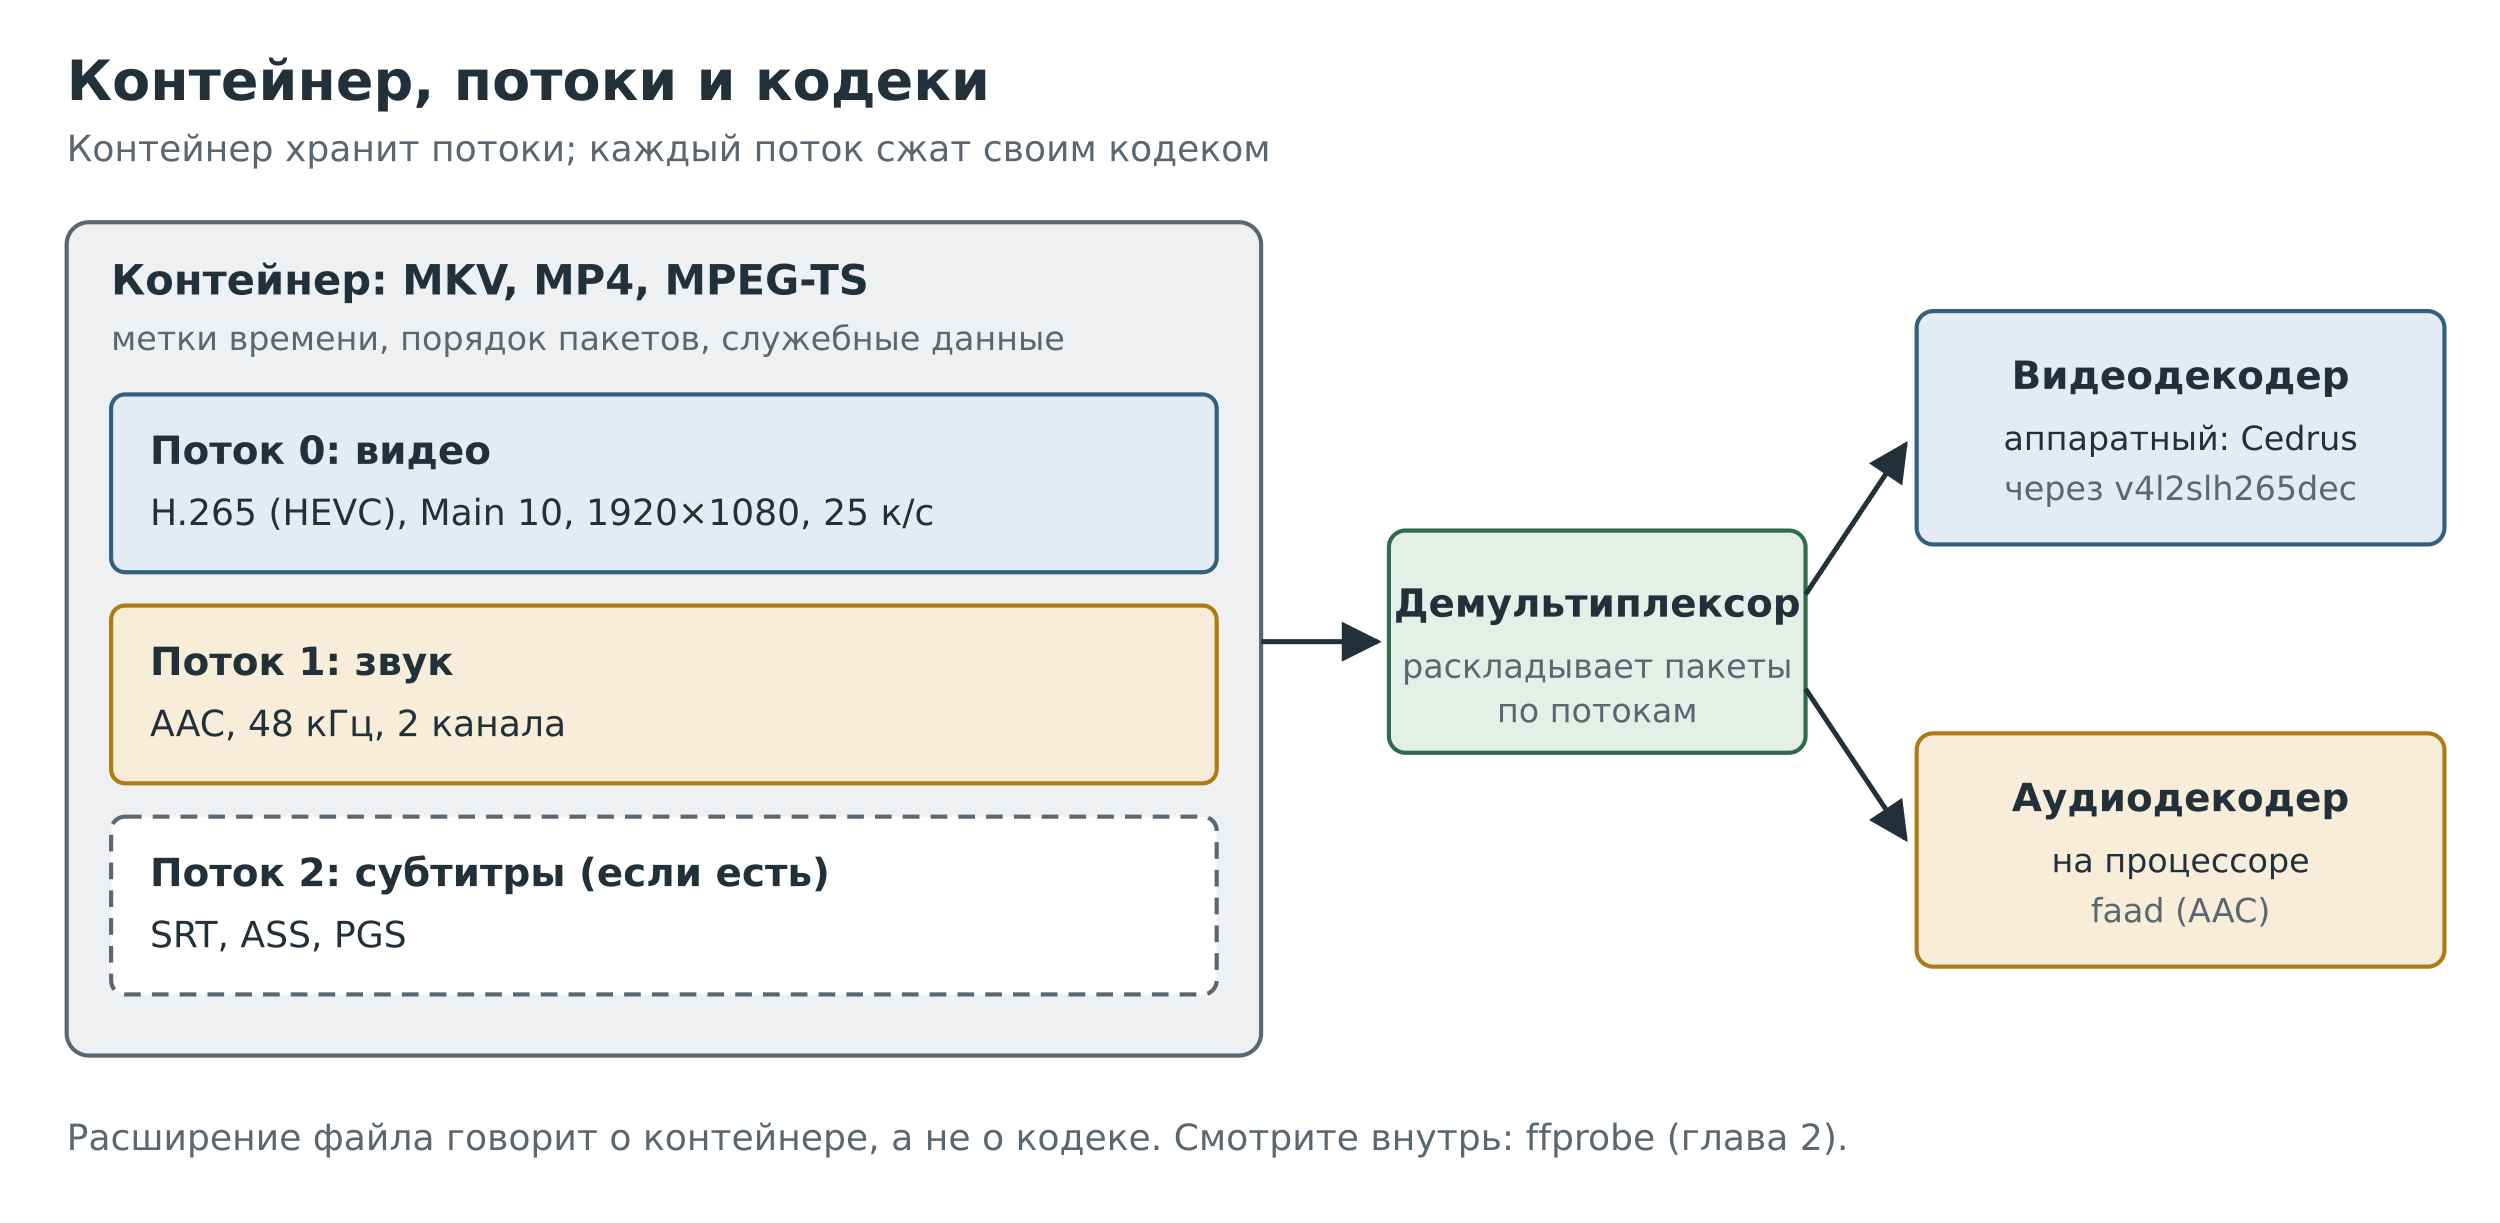
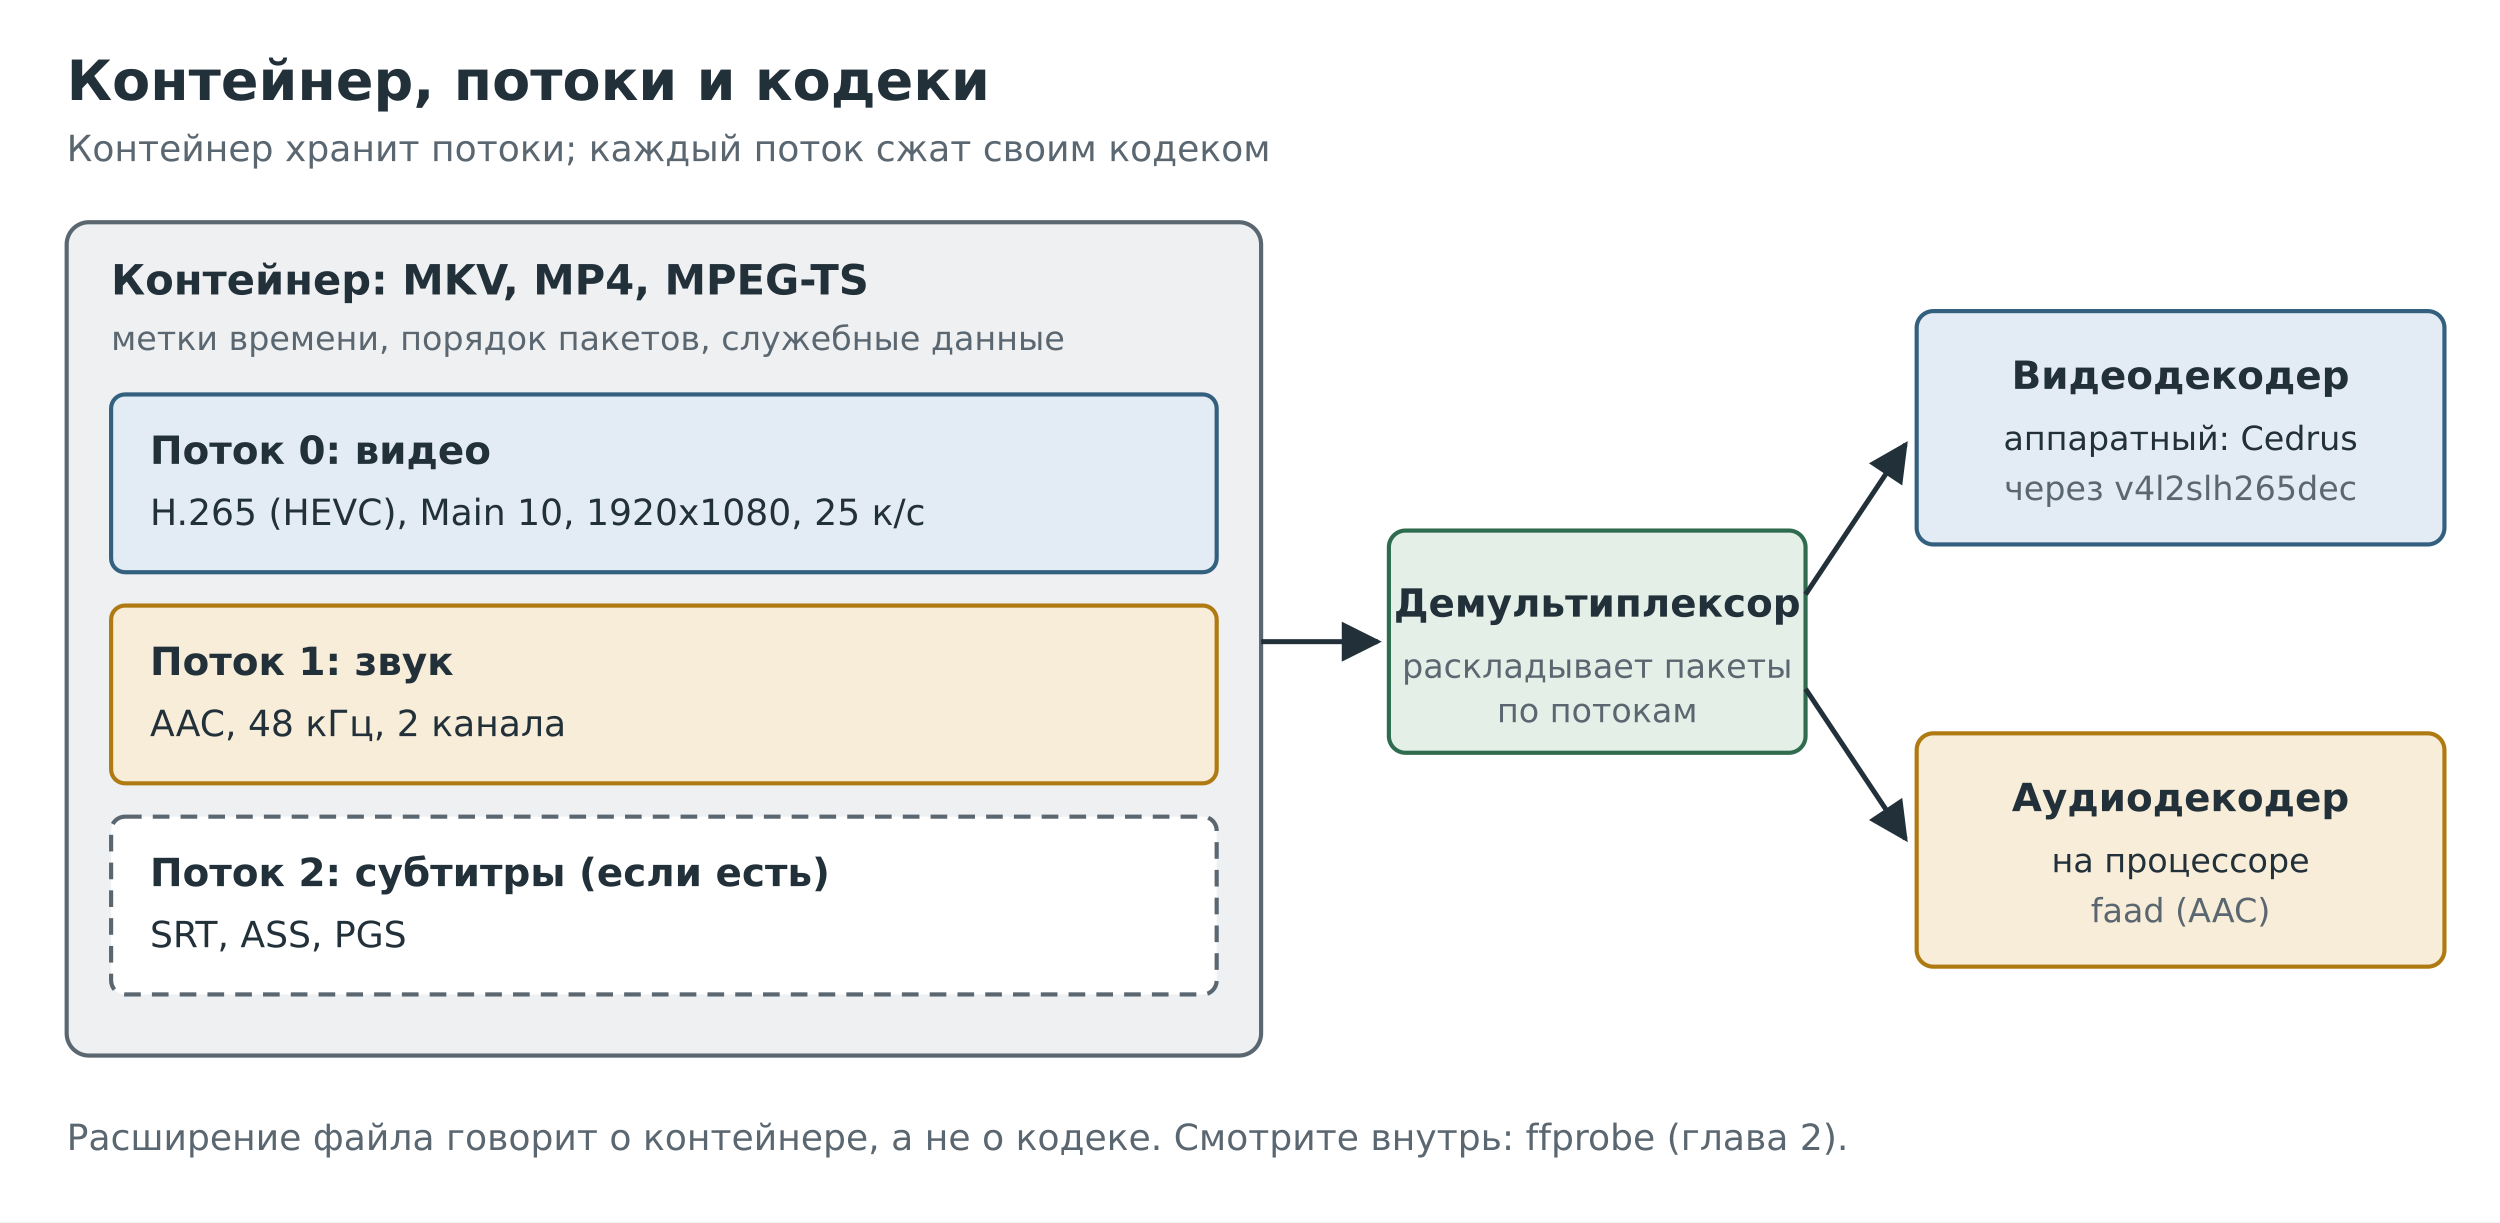
<svg xmlns="http://www.w3.org/2000/svg" viewBox="0 0 900 440" width="900" height="440" font-family="DejaVu Sans, Liberation Sans, Arial, sans-serif">
  <defs>
    <marker id="arr" viewBox="0 0 10 10" refX="9" refY="5" markerWidth="8" markerHeight="8" orient="auto-start-reverse">
      <path d="M0,0 L10,5 L0,10 z" fill="#22303A" />
    </marker>
  </defs>
  <rect width="900" height="440" fill="#FFFFFF" />
  <text x="24" y="36" font-size="20" font-weight="700" fill="#22303A">Контейнер, потоки и кодеки</text>
  <text x="24" y="58" font-size="13" fill="#5B6770">Контейнер хранит потоки; каждый поток сжат своим кодеком</text>
  <rect x="24" y="80" width="430" height="300" rx="8" fill="#EEF0F2" stroke="#5B6770" stroke-width="1.5" />
  <text x="40" y="106" font-size="15" font-weight="700" fill="#22303A">Контейнер: MKV, MP4, MPEG-TS</text>
  <text x="40" y="126" font-size="12" fill="#5B6770">метки времени, порядок пакетов, служебные данные</text>
  <rect x="40" y="142" width="398" height="64" rx="5" fill="#E3ECF4" stroke="#34607F" stroke-width="1.5" />
  <text x="54" y="167" font-size="14" font-weight="700" fill="#22303A">Поток 0: видео</text>
-   <text x="54" y="189" font-size="13" fill="#22303A">H.265 (HEVC), Main 10, 1920×1080, 25 к/с</text>
+   <text x="54" y="189" font-size="13" fill="#22303A">H.265 (HEVC), Main 10, 1920x1080, 25 к/с</text>
  <rect x="40" y="218" width="398" height="64" rx="5" fill="#F7EDD8" stroke="#B07A12" stroke-width="1.5" />
  <text x="54" y="243" font-size="14" font-weight="700" fill="#22303A">Поток 1: звук</text>
  <text x="54" y="265" font-size="13" fill="#22303A">AAC, 48 кГц, 2 канала</text>
  <rect x="40" y="294" width="398" height="64" rx="5" fill="#FFFFFF" stroke="#5B6770" stroke-width="1.5" stroke-dasharray="6 4" />
  <text x="54" y="319" font-size="14" font-weight="700" fill="#22303A">Поток 2: субтитры (если есть)</text>
  <text x="54" y="341" font-size="13" fill="#22303A">SRT, ASS, PGS</text>
  <line x1="454" y1="231" x2="496" y2="231" stroke="#22303A" stroke-width="1.8" marker-end="url(#arr)" />
  <rect x="500" y="191" width="150" height="80" rx="6" fill="#E4EFE8" stroke="#2E6B4F" stroke-width="1.5" />
  <text x="575" y="222" font-size="14" font-weight="700" fill="#22303A" text-anchor="middle">Демультиплексор</text>
  <text x="575" y="244" font-size="12" fill="#5B6770" text-anchor="middle">раскладывает пакеты</text>
  <text x="575" y="260" font-size="12" fill="#5B6770" text-anchor="middle">по потокам</text>
  <line x1="650" y1="214" x2="686" y2="160" stroke="#22303A" stroke-width="1.8" marker-end="url(#arr)" />
  <line x1="650" y1="248" x2="686" y2="302" stroke="#22303A" stroke-width="1.8" marker-end="url(#arr)" />
  <rect x="690" y="112" width="190" height="84" rx="6" fill="#E3ECF4" stroke="#34607F" stroke-width="1.5" />
  <text x="785" y="140" font-size="14" font-weight="700" fill="#22303A" text-anchor="middle">Видеодекодер</text>
  <text x="785" y="162" font-size="12" fill="#22303A" text-anchor="middle">аппаратный: Cedrus</text>
  <text x="785" y="180" font-size="12" fill="#5B6770" text-anchor="middle">через v4l2slh265dec</text>
  <rect x="690" y="264" width="190" height="84" rx="6" fill="#F7EDD8" stroke="#B07A12" stroke-width="1.5" />
  <text x="785" y="292" font-size="14" font-weight="700" fill="#22303A" text-anchor="middle">Аудиодекодер</text>
  <text x="785" y="314" font-size="12" fill="#22303A" text-anchor="middle">на процессоре</text>
  <text x="785" y="332" font-size="12" fill="#5B6770" text-anchor="middle">faad (AAC)</text>
  <text x="24" y="414" font-size="13" fill="#5B6770">Расширение файла говорит о контейнере, а не о кодеке. Смотрите внутрь: ffprobe (глава 2).</text>
</svg>
